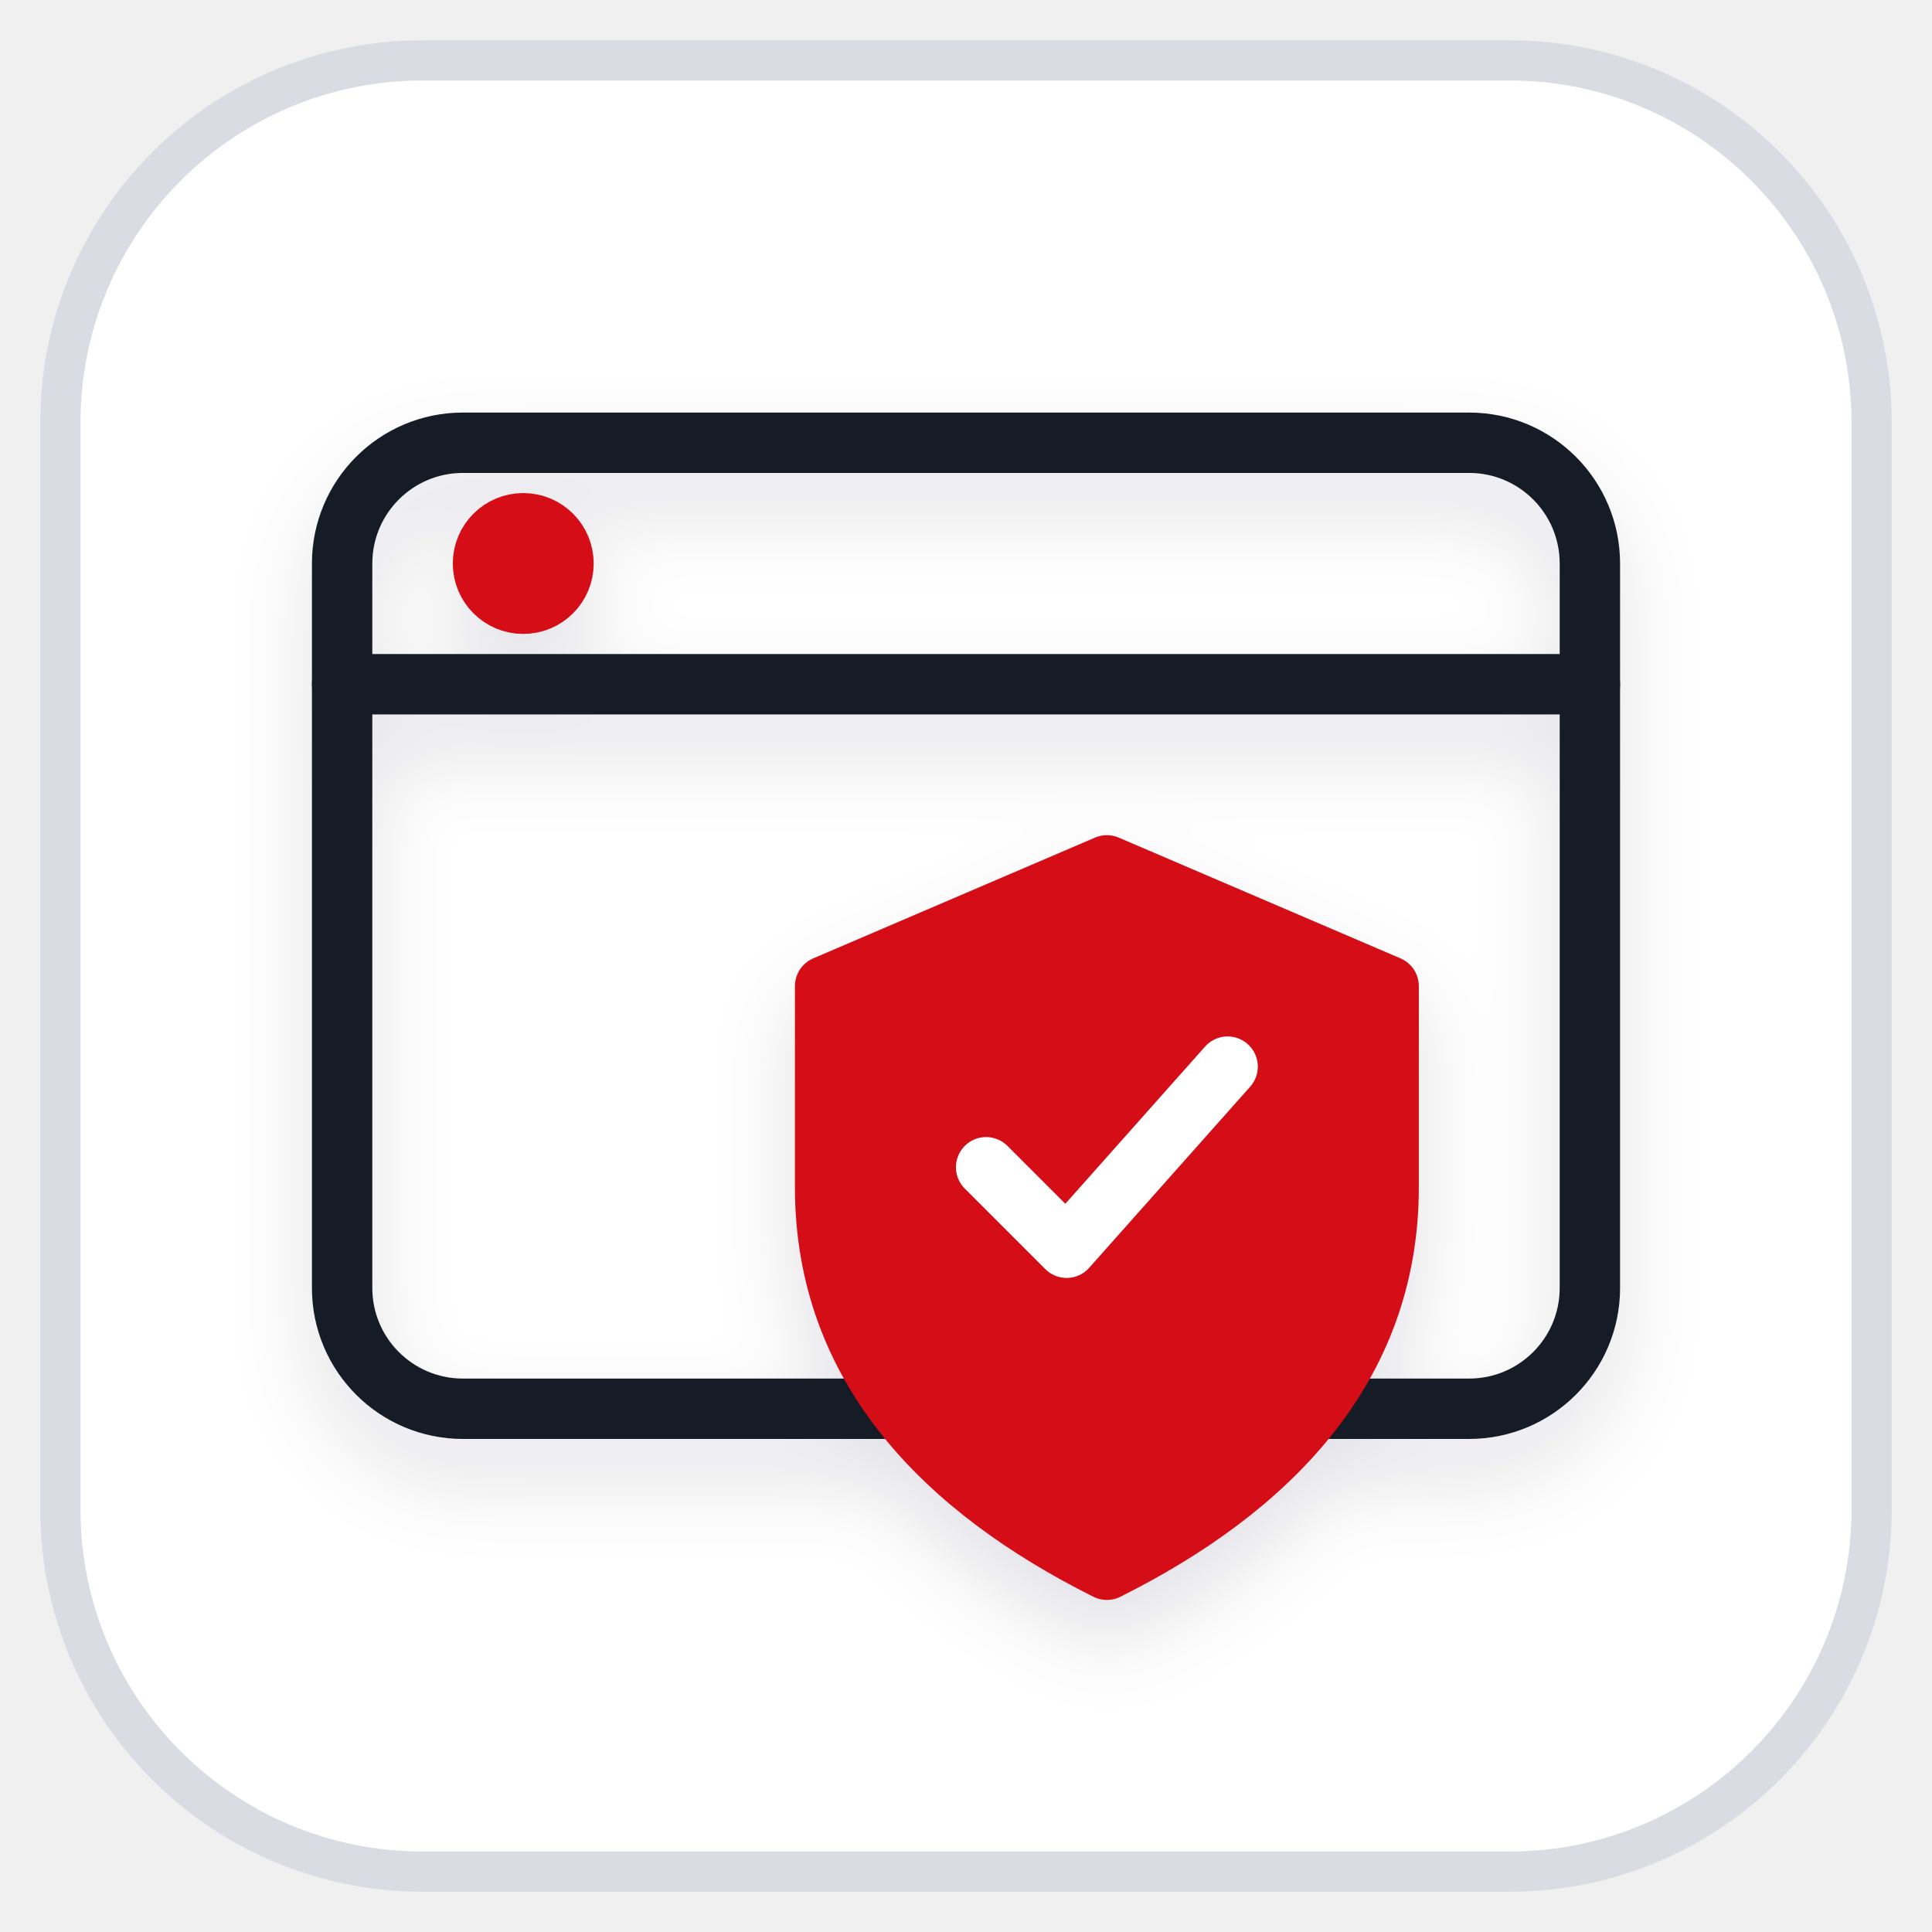
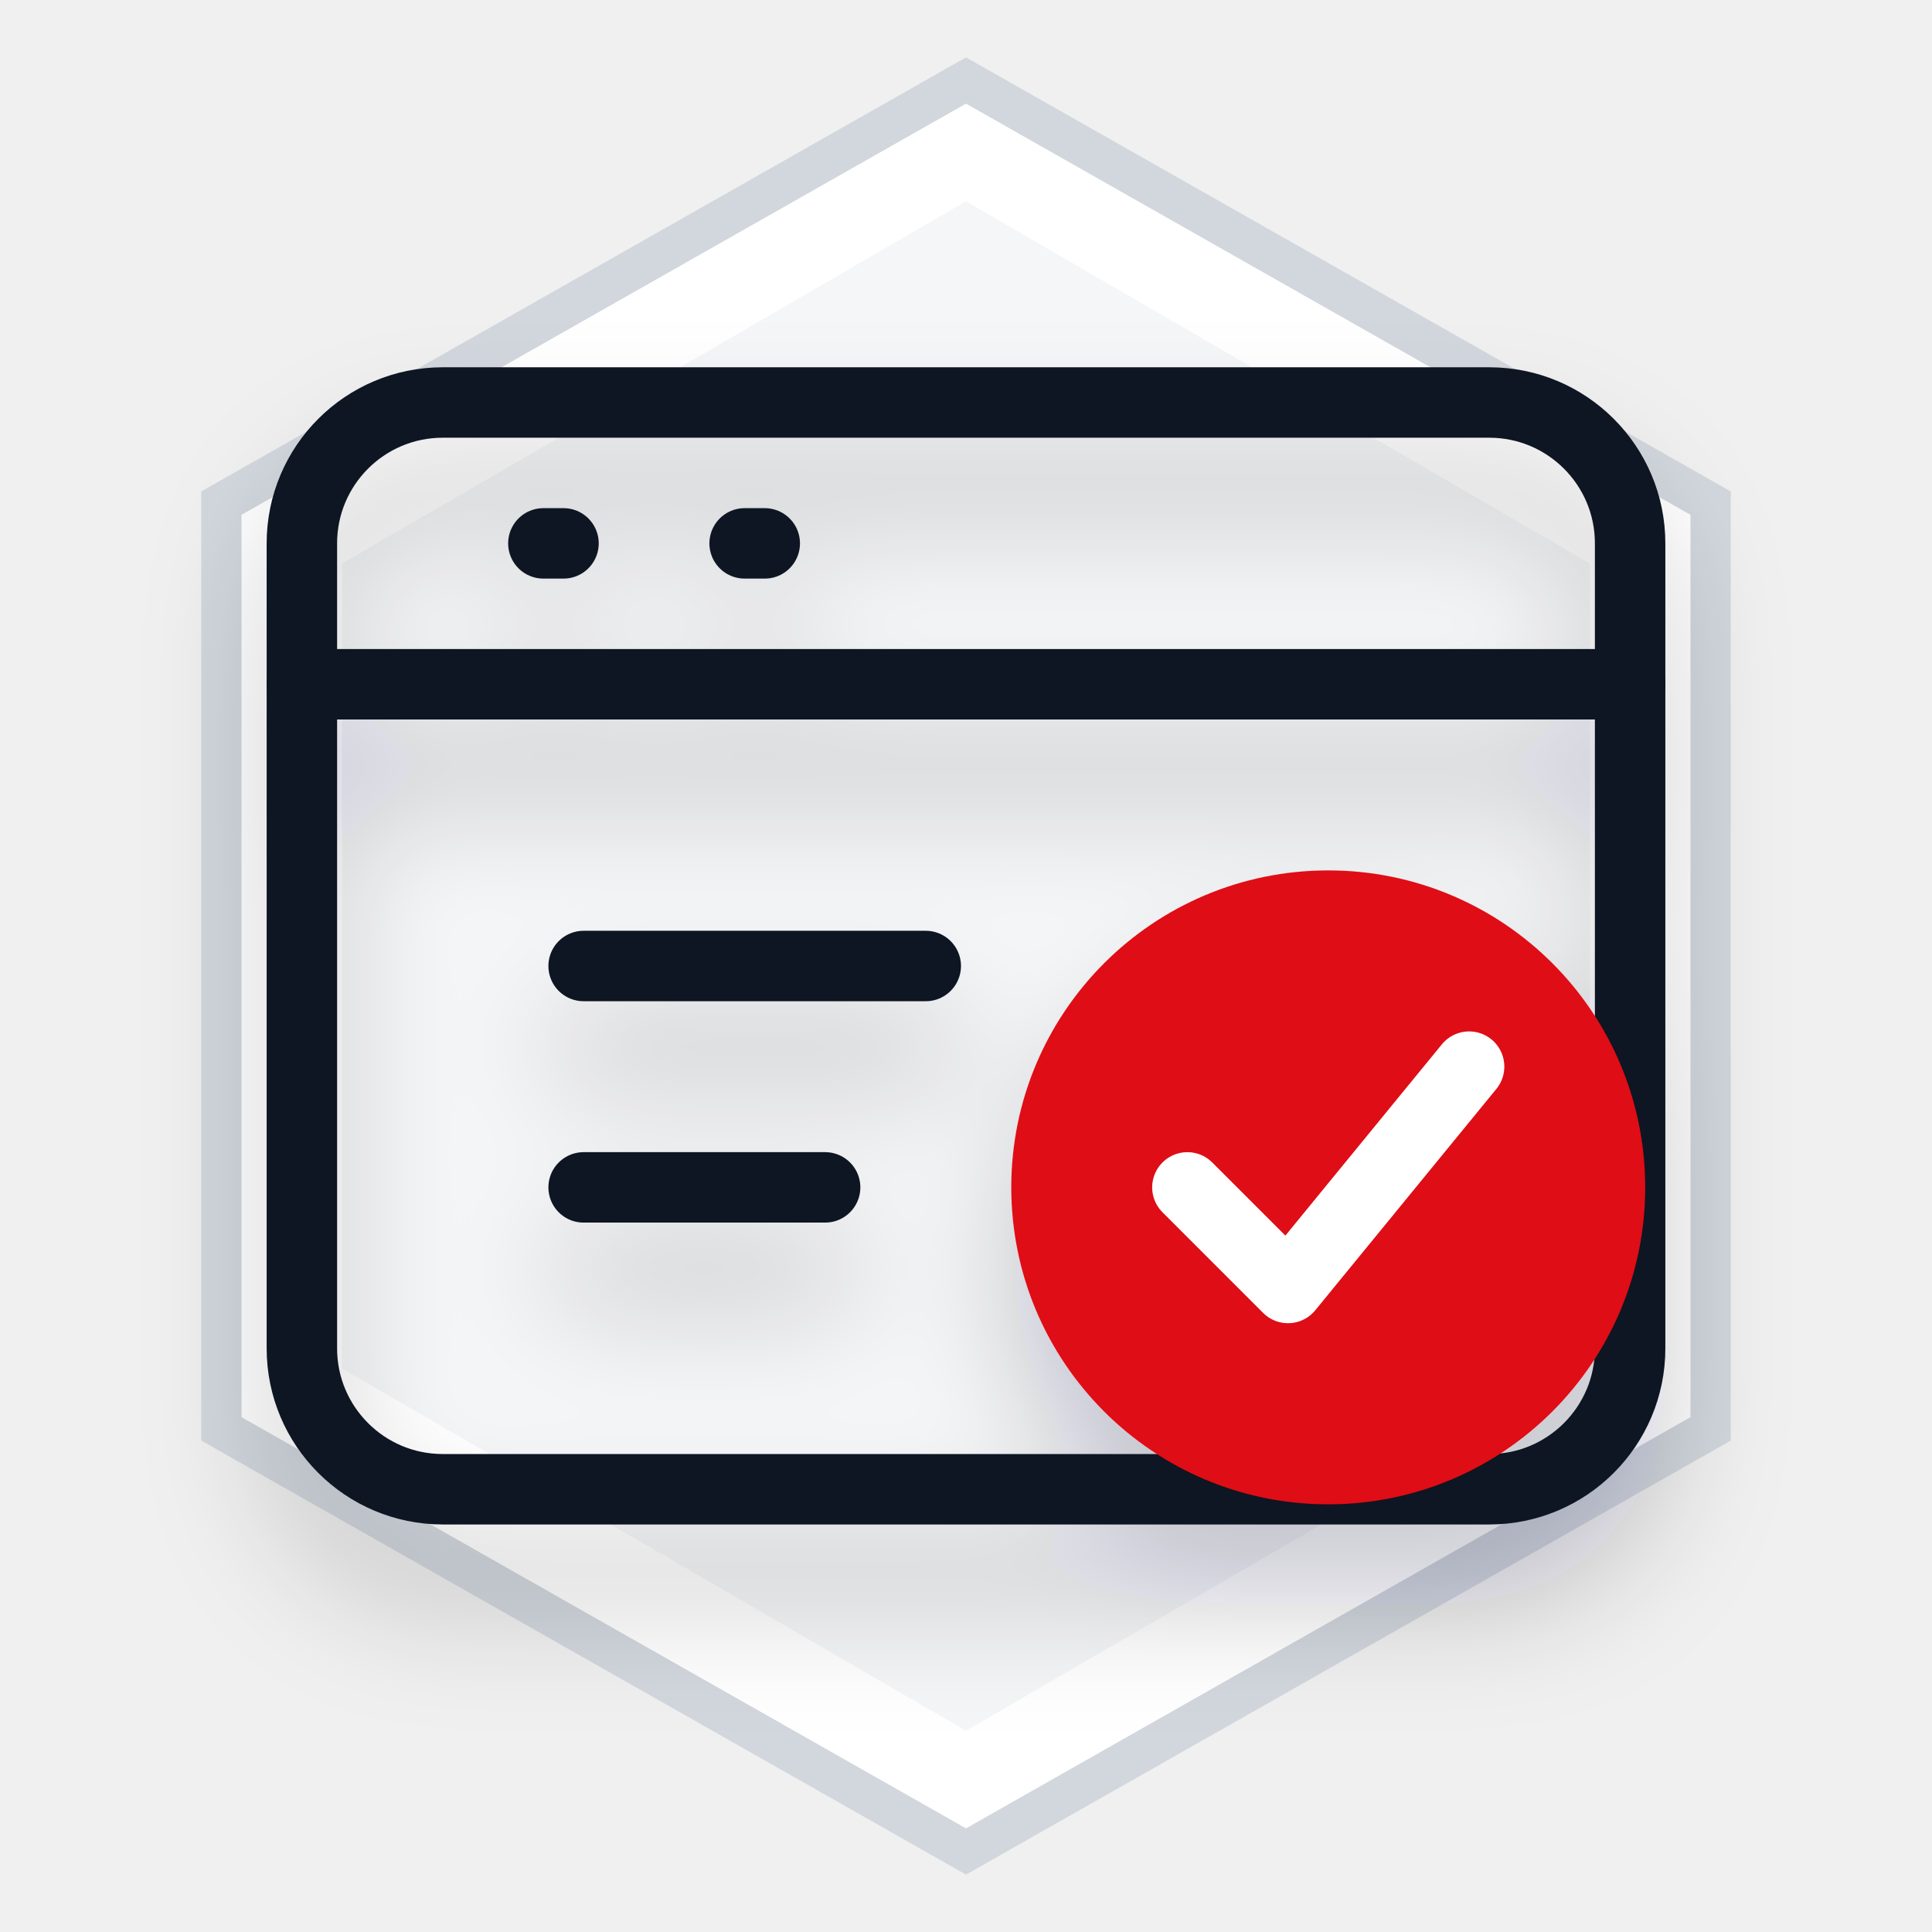
- <svg xmlns="http://www.w3.org/2000/svg" viewBox="0 0 96 96">
+ <svg xmlns="http://www.w3.org/2000/svg" viewBox="0 0 96 96" fill="none">
  <defs>
-     <filter id="s" x="-20%" y="-20%" width="140%" height="140%">
-       <feDropShadow dx="0" dy="2" stdDeviation="2" flood-color="#17202b" flood-opacity=".12" />
+     <filter id="shadow" x="-25%" y="-25%" width="150%" height="165%">
+       <feDropShadow dx="0" dy="4" stdDeviation="3" flood-color="#111720" flood-opacity=".2" />
    </filter>
  </defs>
-   <rect x="3" y="3" width="90" height="90" rx="18" fill="#fff" stroke="#d9dde3" stroke-width="2" />
-   <g fill="none" stroke="#171c25" stroke-width="3" stroke-linecap="round" stroke-linejoin="round" filter="url(#s)">
-     <rect x="17" y="22" width="62" height="48" rx="6" />
-     <path d="M17 34h62" />
-     <circle class="accent-fill" cx="26" cy="28" r="2" />
-     <path class="accent-fill" d="M55 43l14 6v10c0 9-6 15-14 19-8-4-14-10-14-19V49z" />
-     <path class="white" d="m49 58 4 4 8-9" />
+   <path d="M48 4 85 25v46L48 92 11 71V25L48 4Z" fill="#fff" stroke="#D2D7DE" stroke-width="2" />
+   <path d="M48 10 79 28v40L48 86 17 68V28L48 10Z" fill="#F5F6F8" />
+   <g filter="url(#shadow)" stroke="#111720" stroke-width="3.5" stroke-linecap="round" stroke-linejoin="round">
+     <rect x="15" y="20" width="66" height="54" rx="7" />
+     <path d="M15 34h66M27 27h1M37 27h1" />
+     <path d="M29 48h17M29 59h12" />
+     <circle class="red fill-red" cx="66" cy="59" r="14" />
+     <path class="white" d="m59 59 5 5 9-11" />
  </g>
-   <style>.accent{stroke:#d50914}.accent-fill{fill:#d50914;stroke:#d50914}.white{stroke:#fff}</style>
+   <style>.red{stroke:#DF0712}.fill-red{fill:#DF0712}.fill-dark{fill:#111720}.white{stroke:#fff}</style>
</svg>
